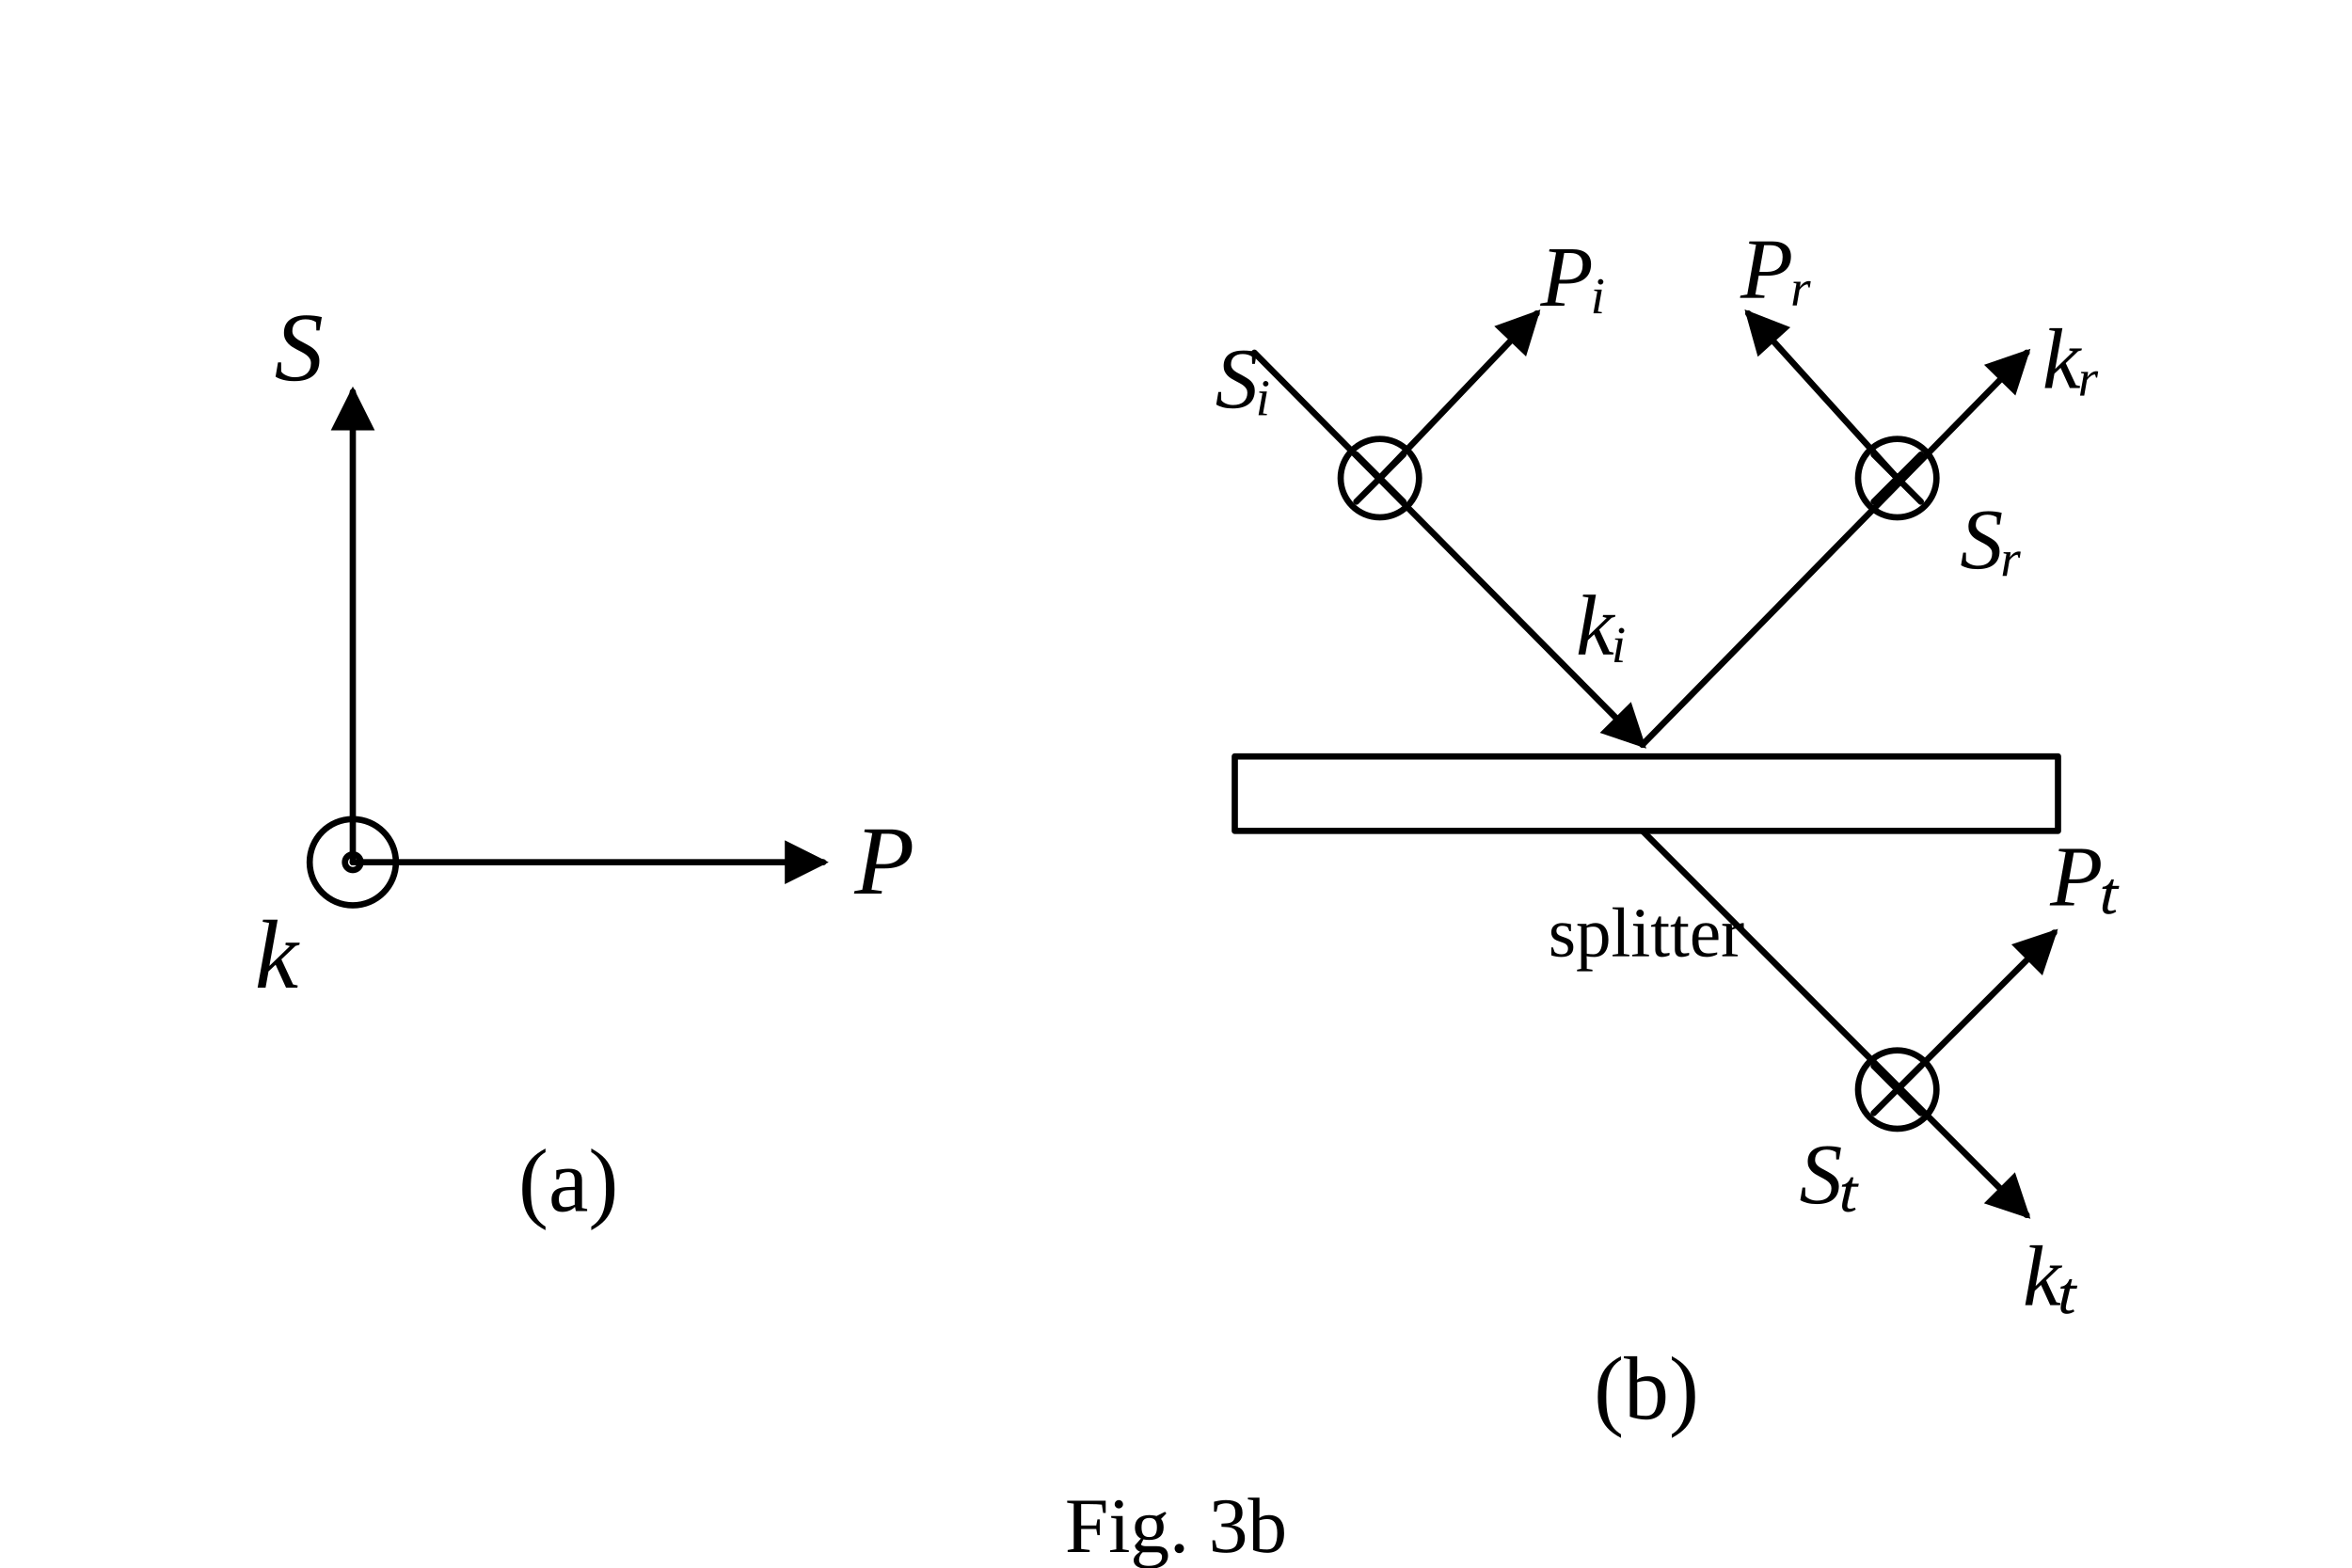
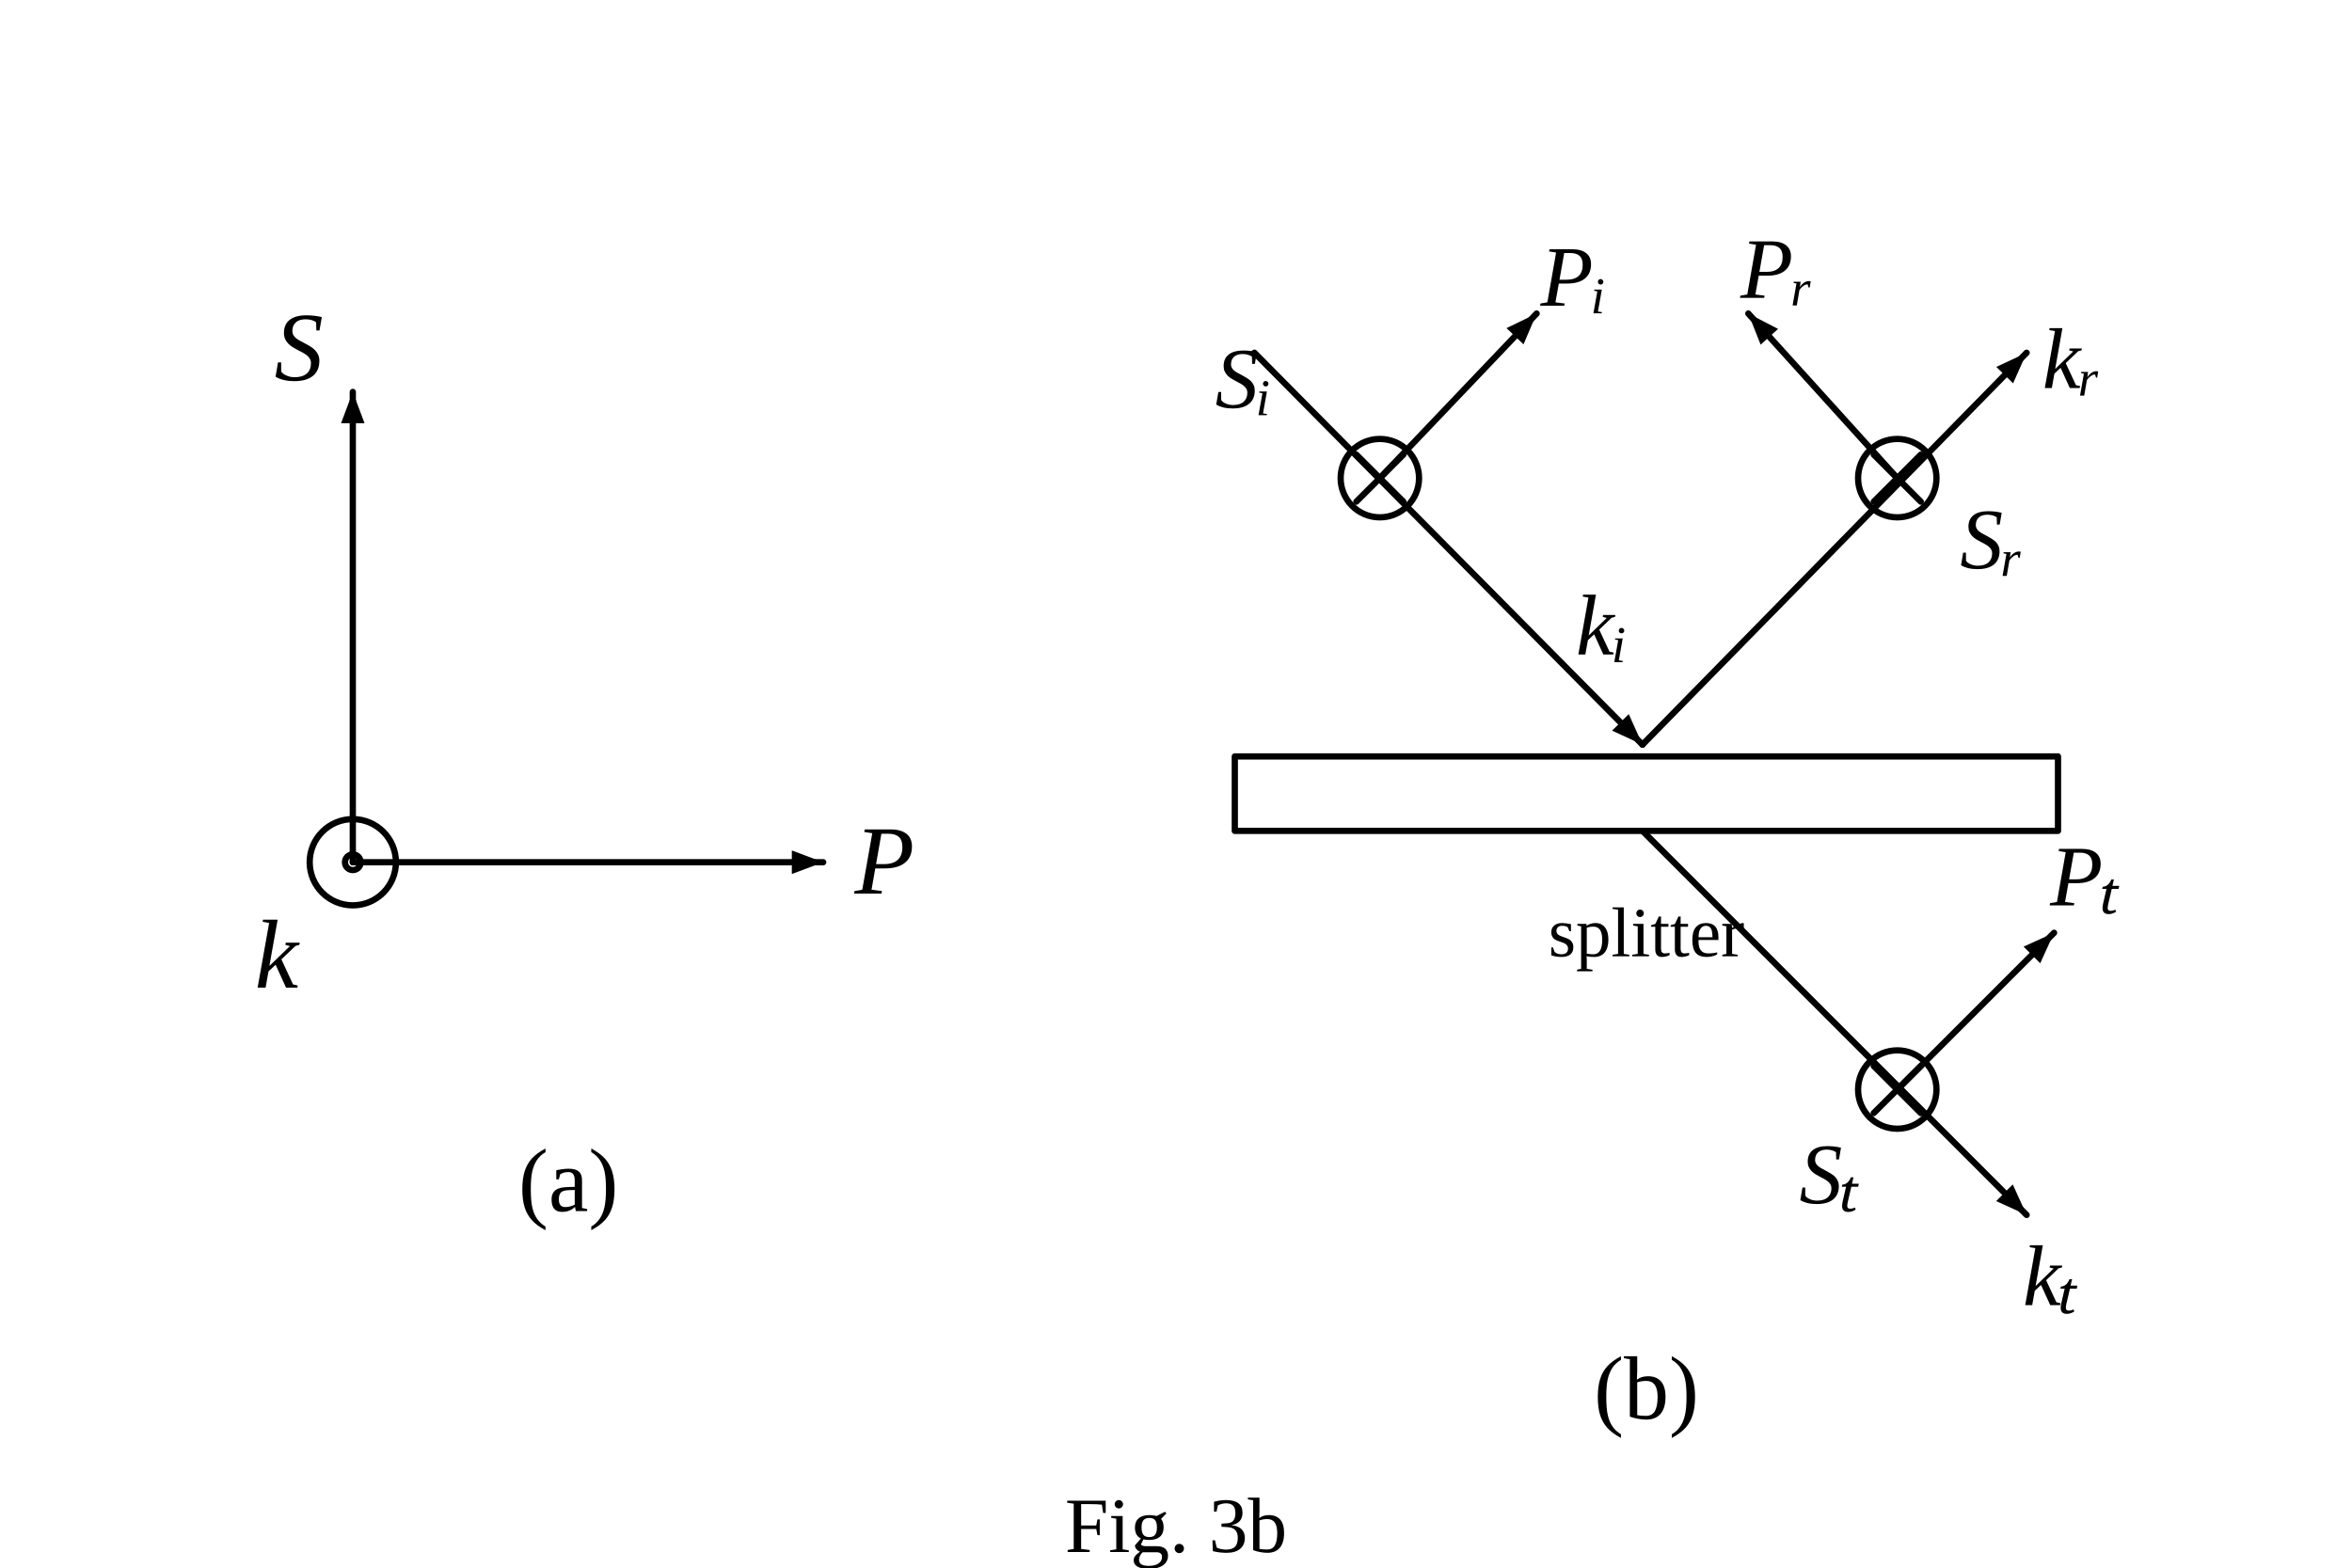
<svg xmlns="http://www.w3.org/2000/svg" width="600" height="400" viewBox="0 0 600 400">
  <defs>
    <marker id="arr" viewBox="0 0 8 8" refX="7" refY="4" markerWidth="7" markerHeight="7" orient="auto-start-reverse">
      <path d="M0 0 L8 4 L0 8 Z" fill="black" />
    </marker>
  </defs>
  <g fill="none" stroke="black" stroke-width="1.6" stroke-linecap="round" stroke-linejoin="round">
-     <path d="M90 220 L210 220" marker-end="url(#arr)" />
-     <path d="M90 220 L90 100" marker-end="url(#arr)" />
+     <path d="M90 220 L210 220" />
+     <path d="M210.000 220.000 L202.000 223.000 L202.000 217.000 Z" fill="black" stroke="none" />
+     <path d="M90 220 L90 100" />
+     <path d="M90.000 100.000 L93.000 108.000 L87.000 108.000 Z" fill="black" stroke="none" />
    <circle cx="90" cy="220" r="11" />
    <circle cx="90" cy="220" r="2" />
  </g>
  <text x="218" y="228" font-family="Times New Roman,serif" font-size="25" font-style="italic" fill="black" text-anchor="start">P</text>
  <g fill="none" stroke="black" stroke-width="1.6" stroke-linecap="round" stroke-linejoin="round" />
  <text x="70" y="97" font-family="Times New Roman,serif" font-size="25" font-style="italic" fill="black" text-anchor="start">S</text>
  <g fill="none" stroke="black" stroke-width="1.6" stroke-linecap="round" stroke-linejoin="round" />
  <text x="65" y="252" font-family="Times New Roman,serif" font-size="25" font-style="italic" fill="black" text-anchor="start">k</text>
  <g fill="none" stroke="black" stroke-width="1.6" stroke-linecap="round" stroke-linejoin="round" />
  <text x="145" y="309" font-family="Times New Roman,serif" font-size="23" font-style="normal" fill="black" text-anchor="middle">(a)</text>
  <g fill="none" stroke="black" stroke-width="1.6" stroke-linecap="round" stroke-linejoin="round">
    <rect x="315" y="193" width="210" height="19" />
-     <path d="M320 90 L419 190" marker-end="url(#arr)" />
-     <path d="M419 190 L517 90" marker-end="url(#arr)" />
-     <path d="M419 212 L517 310" marker-end="url(#arr)" />
+     <path d="M320 90 L419 190" />
+     <path d="M419.000 190.000 L411.240 186.425 L415.504 182.204 Z" fill="black" stroke="none" />
+     <path d="M419 190 L517 90" />
+     <path d="M517.000 90.000 L513.543 97.813 L509.258 93.614 Z" fill="black" stroke="none" />
+     <path d="M419 212 L517 310" />
+     <path d="M517.000 310.000 L509.222 306.464 L513.464 302.222 Z" fill="black" stroke="none" />
    <circle cx="352" cy="122" r="10" />
    <path d="M346 116 L358 128" />
    <path d="M346 128 L358 116" />
    <circle cx="484" cy="122" r="10" />
    <path d="M478 116 L490 128" />
    <path d="M478 128 L490 116" />
    <circle cx="484" cy="278" r="10" />
    <path d="M478 272 L490 284" />
    <path d="M478 284 L490 272" />
-     <path d="M352 122 L392 80" marker-end="url(#arr)" />
-     <path d="M484 122 L446 80" marker-end="url(#arr)" />
-     <path d="M484 278 L524 238" marker-end="url(#arr)" />
+     <path d="M352 122 L392 80" />
+     <path d="M392.000 80.000 L388.655 87.862 L384.310 83.724 Z" fill="black" stroke="none" />
+     <path d="M484 122 L446 80" />
+     <path d="M446.000 80.000 L453.592 83.920 L449.143 87.945 Z" fill="black" stroke="none" />
+     <path d="M484 278 L524 238" />
+     <path d="M524.000 238.000 L520.464 245.778 L516.222 241.536 Z" fill="black" stroke="none" />
  </g>
  <text x="310" y="104" font-family="Times New Roman,serif" font-size="22" font-style="italic" fill="black" text-anchor="start">Sᵢ</text>
  <g fill="none" stroke="black" stroke-width="1.6" stroke-linecap="round" stroke-linejoin="round" />
  <text x="393" y="78" font-family="Times New Roman,serif" font-size="22" font-style="italic" fill="black" text-anchor="start">Pᵢ</text>
  <g fill="none" stroke="black" stroke-width="1.6" stroke-linecap="round" stroke-linejoin="round" />
  <text x="402" y="167" font-family="Times New Roman,serif" font-size="22" font-style="italic" fill="black" text-anchor="start">kᵢ</text>
  <g fill="none" stroke="black" stroke-width="1.6" stroke-linecap="round" stroke-linejoin="round" />
  <text x="444" y="76" font-family="Times New Roman,serif" font-size="22" font-style="italic" fill="black" text-anchor="start">Pᵣ</text>
  <g fill="none" stroke="black" stroke-width="1.6" stroke-linecap="round" stroke-linejoin="round" />
  <text x="521" y="99" font-family="Times New Roman,serif" font-size="22" font-style="italic" fill="black" text-anchor="start">kᵣ</text>
  <g fill="none" stroke="black" stroke-width="1.6" stroke-linecap="round" stroke-linejoin="round" />
  <text x="500" y="145" font-family="Times New Roman,serif" font-size="22" font-style="italic" fill="black" text-anchor="start">Sᵣ</text>
  <g fill="none" stroke="black" stroke-width="1.6" stroke-linecap="round" stroke-linejoin="round" />
  <text x="523" y="231" font-family="Times New Roman,serif" font-size="22" font-style="italic" fill="black" text-anchor="start">Pₜ</text>
  <g fill="none" stroke="black" stroke-width="1.6" stroke-linecap="round" stroke-linejoin="round" />
  <text x="516" y="333" font-family="Times New Roman,serif" font-size="22" font-style="italic" fill="black" text-anchor="start">kₜ</text>
  <g fill="none" stroke="black" stroke-width="1.6" stroke-linecap="round" stroke-linejoin="round" />
  <text x="459" y="307" font-family="Times New Roman,serif" font-size="22" font-style="italic" fill="black" text-anchor="start">Sₜ</text>
  <g fill="none" stroke="black" stroke-width="1.6" stroke-linecap="round" stroke-linejoin="round" />
  <text x="420" y="244" font-family="Times New Roman,serif" font-size="18" font-style="normal" fill="black" text-anchor="middle">splitter</text>
  <g fill="none" stroke="black" stroke-width="1.6" stroke-linecap="round" stroke-linejoin="round" />
  <text x="420" y="362" font-family="Times New Roman,serif" font-size="23" font-style="normal" fill="black" text-anchor="middle">(b)</text>
  <g fill="none" stroke="black" stroke-width="1.6" stroke-linecap="round" stroke-linejoin="round" />
  <text x="300" y="396" font-family="Times New Roman,serif" font-size="20" font-style="normal" fill="black" text-anchor="middle">Fig. 3b</text>
  <g fill="none" stroke="black" stroke-width="1.6" stroke-linecap="round" stroke-linejoin="round" />
</svg>
